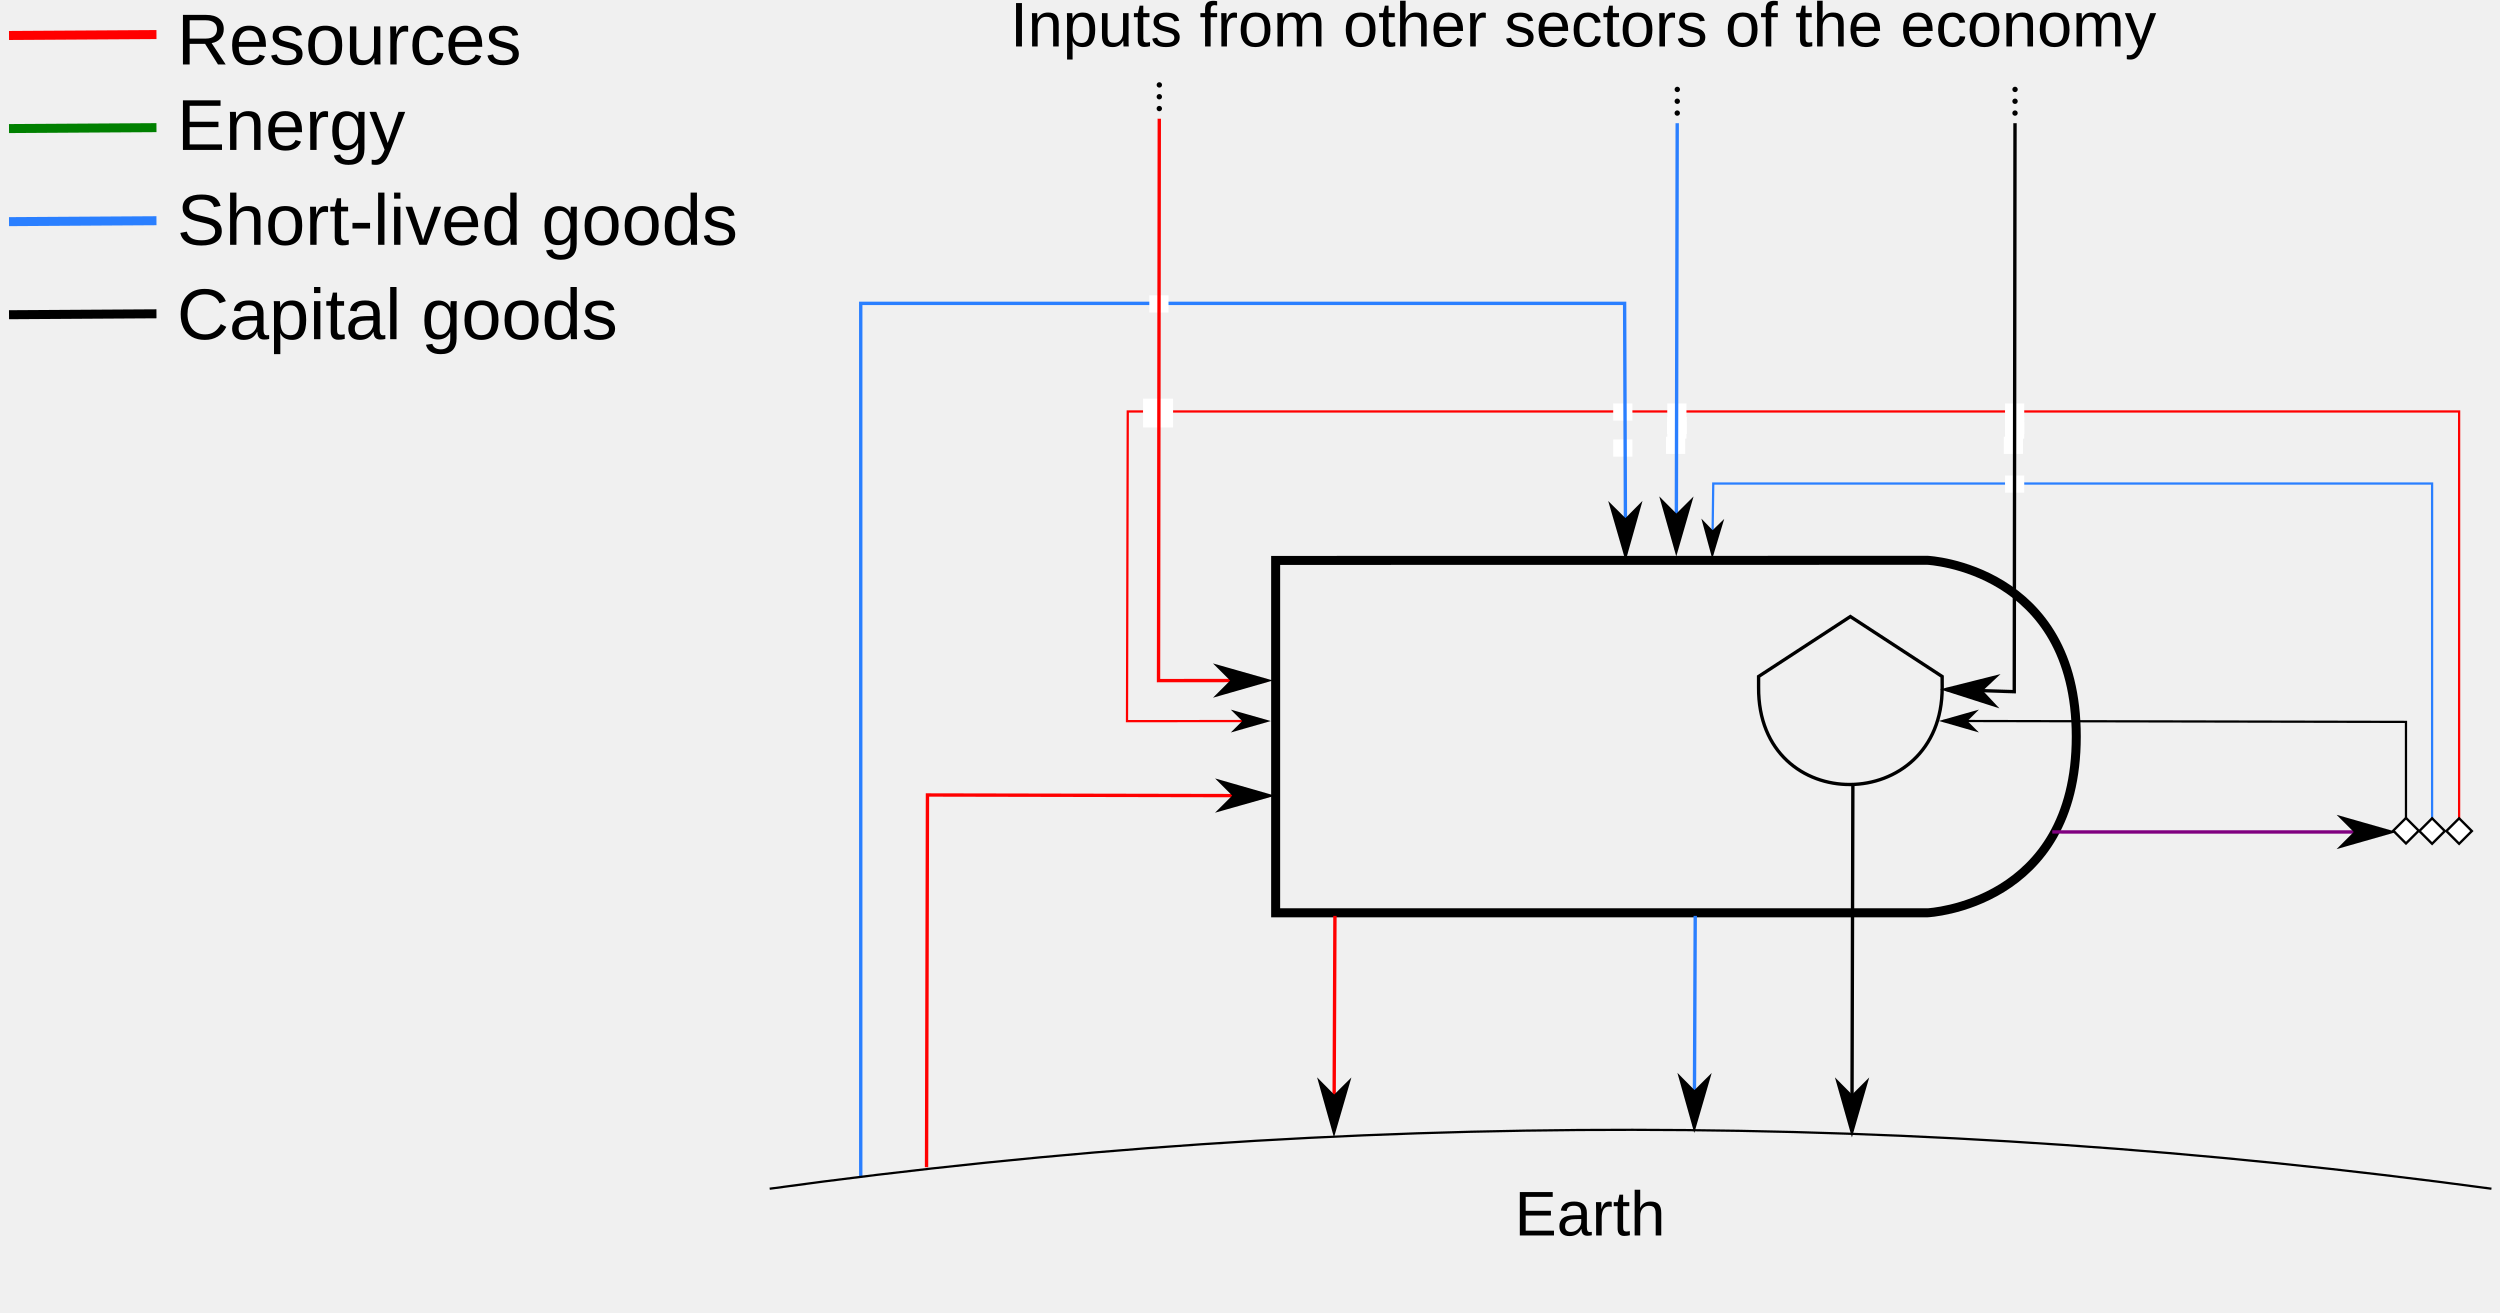
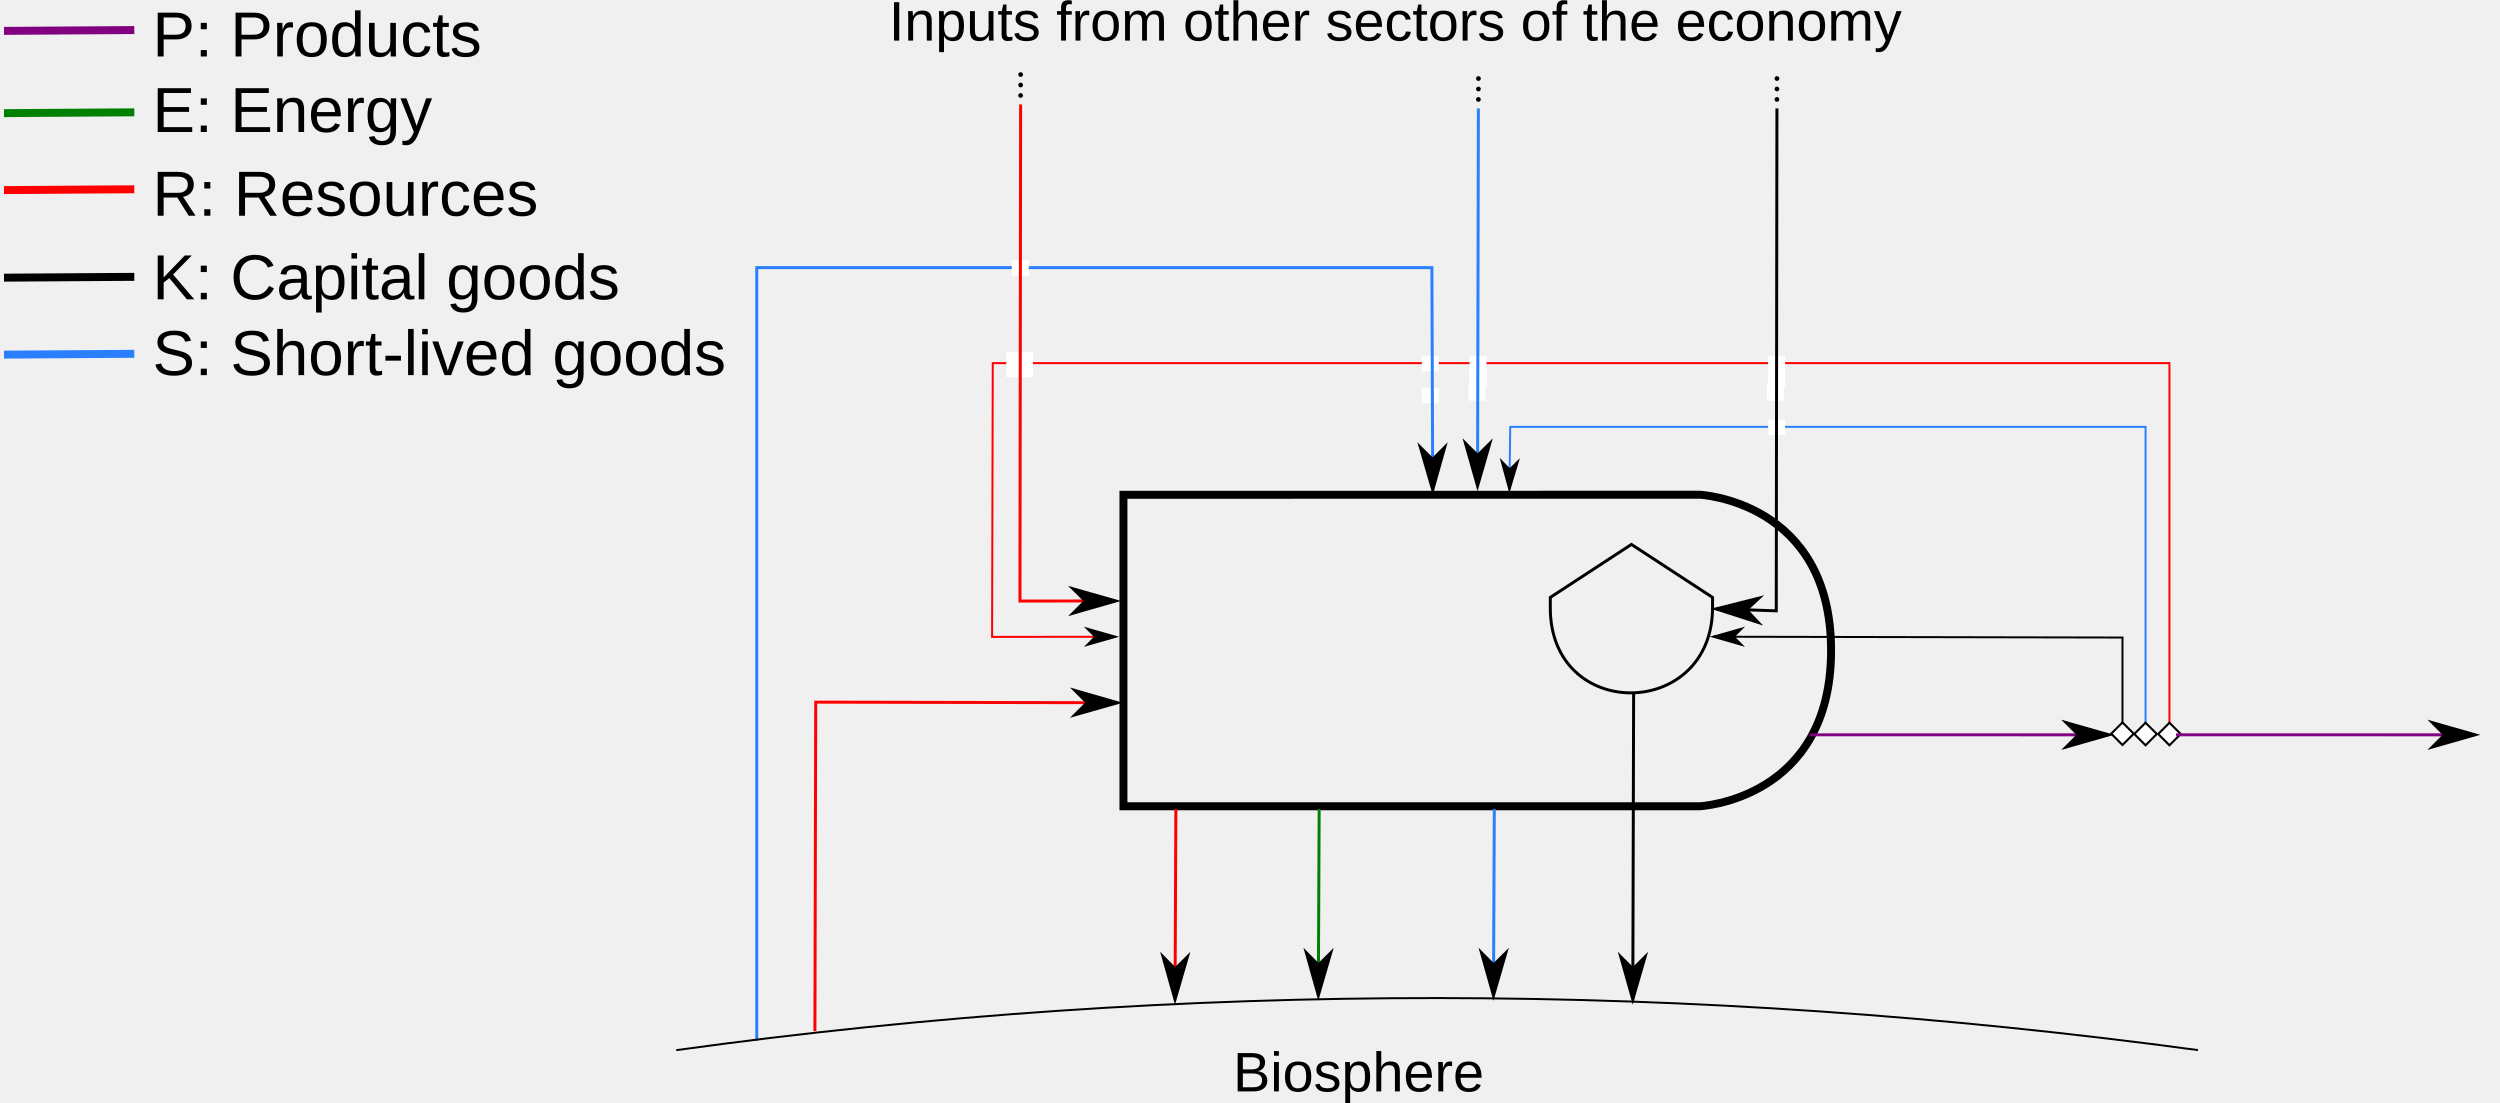
- <svg xmlns="http://www.w3.org/2000/svg" width="1110.177" height="582.942" id="svg2" version="1.1">
+ <svg xmlns="http://www.w3.org/2000/svg" width="1256.111" height="553.949" id="svg2" version="1.1">
  <defs id="defs4">
    <marker orient="auto" refY="0" refX="0" id="Arrow2Mend" style="overflow:visible">
      <path id="path3888" style="font-size:12px;fill-rule:evenodd;stroke-width:0.625;stroke-linejoin:round" d="M 8.719,4.034 -2.207,0.016 8.719,-4.002 c -1.745,2.372 -1.735,5.617 -6e-7,8.035 z" transform="scale(-0.6,-0.6)" />
    </marker>
    <marker orient="auto" refY="0" refX="0" id="EmptyDiamondL" style="overflow:visible">
      <path id="path3968" d="M 0,-7.071 -7.071,0 0,7.071 7.071,0 0,-7.071 z" style="fill:#ffffff;fill-rule:evenodd;stroke:#000000;stroke-width:1pt;marker-start:none" transform="scale(0.8,0.8)" />
    </marker>
    <marker style="overflow:visible" id="InfiniteLineStart" refX="0" refY="0" orient="auto">
      <g id="g4034" transform="translate(-13,0)">
        <circle d="M 3.8,0 C 3.8,0.442 3.442,0.8 3,0.8 2.558,0.8 2.2,0.442 2.2,0 c 0,-0.442 0.358,-0.8 0.8,-0.8 0.442,0 0.8,0.358 0.8,0.8 z" id="circle4036" r="0.8" cy="0" cx="3" />
        <circle d="M 7.3,0 C 7.3,0.442 6.942,0.8 6.5,0.8 6.058,0.8 5.7,0.442 5.7,0 c 0,-0.442 0.358,-0.8 0.8,-0.8 0.442,0 0.8,0.358 0.8,0.8 z" id="circle4038" r="0.8" cy="0" cx="6.5" />
        <circle d="M 10.8,0 C 10.8,0.442 10.442,0.8 10,0.8 9.558,0.8 9.2,0.442 9.2,0 c 0,-0.442 0.358,-0.8 0.8,-0.8 0.442,0 0.8,0.358 0.8,0.8 z" id="circle4040" r="0.8" cy="0" cx="10" />
      </g>
    </marker>
    <marker orient="auto" refY="0" refX="0" id="Arrow1Lend" style="overflow:visible">
      <path id="path3792" d="M 0,0 5,-5 -12.5,0 5,5 0,0 z" style="fill-rule:evenodd;stroke:#000000;stroke-width:1pt;marker-start:none" transform="matrix(-0.8,0,0,-0.8,-10,0)" />
    </marker>
    <marker orient="auto" refY="0" refX="0" id="Arrow1Lstart-0" style="overflow:visible">
      <path id="path4143-5" d="M 0,0 5,-5 -12.5,0 5,5 0,0 z" style="fill-rule:evenodd;stroke:#000000;stroke-width:1pt;marker-start:none" transform="matrix(0.8,0,0,0.8,10,0)" />
    </marker>
    <marker orient="auto" refY="0" refX="0" id="Arrow1Lend-7" style="overflow:visible">
      <path id="path4132-0" d="M 0,0 5,-5 -12.5,0 5,5 0,0 z" style="fill-rule:evenodd;stroke:#000000;stroke-width:1pt;marker-start:none" transform="matrix(-0.8,0,0,-0.8,-10,0)" />
    </marker>
    <marker style="overflow:visible" id="InfiniteLineStart-0" refX="0" refY="0" orient="auto">
      <g id="g4065-5" transform="translate(-13,0)">
        <circle d="M 3.8,0 C 3.8,0.442 3.442,0.8 3,0.8 2.558,0.8 2.2,0.442 2.2,0 c 0,-0.442 0.358,-0.8 0.8,-0.8 0.442,0 0.8,0.358 0.8,0.8 z" id="circle4067-6" r="0.8" cy="0" cx="3" />
        <circle d="M 7.3,0 C 7.3,0.442 6.942,0.8 6.5,0.8 6.058,0.8 5.7,0.442 5.7,0 c 0,-0.442 0.358,-0.8 0.8,-0.8 0.442,0 0.8,0.358 0.8,0.8 z" id="circle4069-78" r="0.8" cy="0" cx="6.5" />
        <circle d="M 10.8,0 C 10.8,0.442 10.442,0.8 10,0.8 9.558,0.8 9.2,0.442 9.2,0 c 0,-0.442 0.358,-0.8 0.8,-0.8 0.442,0 0.8,0.358 0.8,0.8 z" id="circle4071-06" r="0.8" cy="0" cx="10" />
      </g>
    </marker>
    <marker orient="auto" refY="0" refX="0" id="EmptyDiamondL-1" style="overflow:visible">
      <path id="path4169" d="M 0,-7.071 -7.071,0 0,7.071 7.071,0 0,-7.071 z" style="fill:#ffffff;fill-rule:evenodd;stroke:#000000;stroke-width:1pt;marker-start:none" transform="scale(0.8,0.8)" />
    </marker>
    <marker orient="auto" refY="0" refX="0" id="Arrow1Lstart-7" style="overflow:visible">
      <path id="path4143-9" d="M 0,0 5,-5 -12.5,0 5,5 0,0 z" style="fill-rule:evenodd;stroke:#000000;stroke-width:1pt;marker-start:none" transform="matrix(0.8,0,0,0.8,10,0)" />
    </marker>
    <marker orient="auto" refY="0" refX="0" id="Arrow1Lend-0" style="overflow:visible">
      <path id="path4132-2" d="M 0,0 5,-5 -12.5,0 5,5 0,0 z" style="fill-rule:evenodd;stroke:#000000;stroke-width:1pt;marker-start:none" transform="matrix(-0.8,0,0,-0.8,-10,0)" />
    </marker>
    <marker style="overflow:visible" id="InfiniteLineStart-3" refX="0" refY="0" orient="auto">
      <g id="g4065-9" transform="translate(-13,0)">
        <circle d="M 3.8,0 C 3.8,0.442 3.442,0.8 3,0.8 2.558,0.8 2.2,0.442 2.2,0 c 0,-0.442 0.358,-0.8 0.8,-0.8 0.442,0 0.8,0.358 0.8,0.8 z" id="circle4067-9" r="0.8" cy="0" cx="3" />
        <circle d="M 7.3,0 C 7.3,0.442 6.942,0.8 6.5,0.8 6.058,0.8 5.7,0.442 5.7,0 c 0,-0.442 0.358,-0.8 0.8,-0.8 0.442,0 0.8,0.358 0.8,0.8 z" id="circle4069-7" r="0.8" cy="0" cx="6.5" />
        <circle d="M 10.8,0 C 10.8,0.442 10.442,0.8 10,0.8 9.558,0.8 9.2,0.442 9.2,0 c 0,-0.442 0.358,-0.8 0.8,-0.8 0.442,0 0.8,0.358 0.8,0.8 z" id="circle4071-0" r="0.8" cy="0" cx="10" />
      </g>
    </marker>
    <marker orient="auto" refY="0" refX="0" id="InfiniteLineStart-7" style="overflow:visible">
      <g transform="translate(-13,0)" id="g4065">
        <circle cx="3" cy="0" r="0.8" id="circle4067" d="M 3.8,0 C 3.8,0.442 3.442,0.8 3,0.8 2.558,0.8 2.2,0.442 2.2,0 c 0,-0.442 0.358,-0.8 0.8,-0.8 0.442,0 0.8,0.358 0.8,0.8 z" />
        <circle cx="6.5" cy="0" r="0.8" id="circle4069" d="M 7.3,0 C 7.3,0.442 6.942,0.8 6.5,0.8 6.058,0.8 5.7,0.442 5.7,0 c 0,-0.442 0.358,-0.8 0.8,-0.8 0.442,0 0.8,0.358 0.8,0.8 z" />
        <circle cx="10" cy="0" r="0.8" id="circle4071" d="M 10.8,0 C 10.8,0.442 10.442,0.8 10,0.8 9.558,0.8 9.2,0.442 9.2,0 c 0,-0.442 0.358,-0.8 0.8,-0.8 0.442,0 0.8,0.358 0.8,0.8 z" />
      </g>
    </marker>
    <marker style="overflow:visible" id="Arrow1Lend-2" refX="0" refY="0" orient="auto">
      <path transform="matrix(-0.8,0,0,-0.8,-10,0)" style="fill-rule:evenodd;stroke:#000000;stroke-width:1pt;marker-start:none" d="M 0,0 5,-5 -12.5,0 5,5 0,0 z" id="path4132" />
    </marker>
    <marker style="overflow:visible" id="Arrow1Lstart" refX="0" refY="0" orient="auto">
      <path transform="matrix(0.8,0,0,0.8,10,0)" style="fill-rule:evenodd;stroke:#000000;stroke-width:1pt;marker-start:none" d="M 0,0 5,-5 -12.5,0 5,5 0,0 z" id="path4143" />
    </marker>
  </defs>
-   <g id="layer1" transform="translate(835.1399,-154.6341)">
+   <g id="layer1" transform="translate(833.1399,-154.8821)">
    <text xml:space="preserve" style="font-size:32px;font-style:normal;font-variant:normal;font-weight:bold;font-stretch:expanded;text-align:start;line-height:125%;letter-spacing:0px;word-spacing:0px;text-anchor:start;fill:#000000;fill-opacity:1;stroke:none;font-family:Engravers MT;-inkscape-font-specification:Engravers MT Bold Expanded" x="292.258" y="107.663" id="text6668" transform="translate(-121.7803,643.7631)">
      <tspan id="tspan6670" x="292.258" y="107.663" />
    </text>
-     <path id="path4734" d="m -831.14,170.394 65.479,-0.414" style="fill:none;stroke:#ff0000;stroke-width:4;stroke-linecap:butt;stroke-linejoin:miter;stroke-opacity:1;marker-start:none;marker-end:none" />
+     <path id="path4734" d="m -831.14,250.394 65.479,-0.414" style="fill:none;stroke:#ff0000;stroke-width:4;stroke-linecap:butt;stroke-linejoin:miter;stroke-opacity:1;marker-start:none;marker-end:none" />
    <path style="fill:none;stroke:#000000;stroke-width:4;stroke-linecap:butt;stroke-linejoin:miter;stroke-opacity:1;marker-start:none;marker-end:none" d="m -831.14,294.394 65.479,-0.414" id="path4736" />
    <path style="fill:none;stroke:#008000;stroke-width:4;stroke-linecap:butt;stroke-linejoin:miter;stroke-opacity:1;marker-start:none;marker-end:none" d="m -831.14,211.728 65.479,-0.414" id="path4738" />
-     <path id="path4740" d="m -831.14,253.061 65.479,-0.414" style="fill:none;stroke:#2a7fff;stroke-width:4;stroke-linecap:butt;stroke-linejoin:miter;stroke-opacity:1;marker-start:none;marker-end:none" />
-     <text xml:space="preserve" style="font-size:32px;font-style:normal;font-variant:normal;font-weight:normal;font-stretch:normal;text-align:start;line-height:125%;letter-spacing:0px;word-spacing:0px;text-anchor:start;fill:#000000;fill-opacity:1;stroke:none;font-family:Arial;-inkscape-font-specification:Arial" x="-756.526" y="183.267" id="text5894">
-       <tspan id="tspan5896" x="-756.526" y="183.267">Resources</tspan>
+     <path id="path4740" d="m -831.14,333.061 65.479,-0.414" style="fill:none;stroke:#2a7fff;stroke-width:4;stroke-linecap:butt;stroke-linejoin:miter;stroke-opacity:1;marker-start:none;marker-end:none" />
+     <text xml:space="preserve" style="font-size:32px;font-style:normal;font-variant:normal;font-weight:normal;font-stretch:normal;text-align:start;line-height:125%;letter-spacing:0px;word-spacing:0px;text-anchor:start;fill:#000000;fill-opacity:1;stroke:none;font-family:Arial;-inkscape-font-specification:Arial" x="-756.526" y="263.267" id="text5894">
+       <tspan id="tspan5896" x="-756.526" y="263.267">R: Resources</tspan>
    </text>
    <text id="text5898" y="221.202" x="-756.526" style="font-size:32px;font-style:normal;font-variant:normal;font-weight:normal;font-stretch:normal;text-align:start;line-height:125%;letter-spacing:0px;word-spacing:0px;text-anchor:start;fill:#000000;fill-opacity:1;stroke:none;font-family:Arial;-inkscape-font-specification:Arial" xml:space="preserve">
-       <tspan y="221.202" x="-756.526" id="tspan5900">Energy</tspan>
+       <tspan y="221.202" x="-756.526" id="tspan5900">E: Energy</tspan>
    </text>
-     <text xml:space="preserve" style="font-size:32px;font-style:normal;font-variant:normal;font-weight:normal;font-stretch:normal;text-align:start;line-height:125%;letter-spacing:0px;word-spacing:0px;text-anchor:start;fill:#000000;fill-opacity:1;stroke:none;font-family:Arial;-inkscape-font-specification:Arial" x="-756.526" y="263.357" id="text5902">
-       <tspan id="tspan5904" x="-756.526" y="263.357">Short-lived goods</tspan>
+     <text xml:space="preserve" style="font-size:32px;font-style:normal;font-variant:normal;font-weight:normal;font-stretch:normal;text-align:start;line-height:125%;letter-spacing:0px;word-spacing:0px;text-anchor:start;fill:#000000;fill-opacity:1;stroke:none;font-family:Arial;-inkscape-font-specification:Arial" x="-756.526" y="343.357" id="text5902">
+       <tspan id="tspan5904" x="-756.526" y="343.357">S: Short-lived goods</tspan>
    </text>
    <text id="text5906" y="305.267" x="-756.526" style="font-size:32px;font-style:normal;font-variant:normal;font-weight:normal;font-stretch:normal;text-align:start;line-height:125%;letter-spacing:0px;word-spacing:0px;text-anchor:start;fill:#000000;fill-opacity:1;stroke:none;font-family:Arial;-inkscape-font-specification:Arial" xml:space="preserve">
-       <tspan y="305.267" x="-756.526" id="tspan5908">Capital goods</tspan>
+       <tspan y="305.267" x="-756.526" id="tspan5908">K: Capital goods</tspan>
    </text>
    <path id="path6782" d="m -268.666,403.498 0,156.485 289.541,0 c 0,0 66,-3.206 66,-78.265 0,-75.059 -66,-78.265 -66,-78.265 z" style="fill:none;stroke:#000000;stroke-width:4;stroke-linecap:butt;stroke-linejoin:miter;stroke-opacity:1" />
    <path style="fill:none;stroke:#000000;stroke-width:1.5;stroke-linecap:butt;stroke-linejoin:miter;stroke-opacity:1" d="m 27.306,455.046 -40.754,-26.62 -40.754,26.62 0,4.778 c -0.431,58.107 81.709,57.06 81.531,0 z" id="path6784" />
    <path id="path6786" d="m -423.691,672.966 0.409,-165.304 151.459,0.31" style="fill:none;stroke:#ff0000;stroke-width:1.5;stroke-linecap:butt;stroke-linejoin:miter;stroke-opacity:1;marker-start:none;marker-end:url(#Arrow1Lend)" />
    <path id="path6796" d="m -242.335,561.347 -0.414,95.479" style="fill:none;stroke:#ff0000;stroke-width:1.5;stroke-linecap:butt;stroke-linejoin:miter;stroke-opacity:1;marker-start:none;marker-end:url(#Arrow1Lend)" />
    <path style="fill:none;stroke:#000000;stroke-width:1.5;stroke-linecap:butt;stroke-linejoin:miter;stroke-opacity:1;marker-start:none;marker-end:url(#Arrow1Lend)" d="m -12.335,503.347 -0.414,153.479" id="path6806" />
+     <path style="fill:none;stroke:#008000;stroke-width:1.5;stroke-linecap:butt;stroke-linejoin:miter;stroke-opacity:1;marker-start:none;marker-end:url(#Arrow1Lend)" d="m -170.335,561.347 -0.414,93.479" id="path6816" />
    <path style="fill:none;stroke:#2a7fff;stroke-width:1px;stroke-linecap:butt;stroke-linejoin:miter;stroke-opacity:1;marker-start:url(#EmptyDiamondL);marker-end:url(#Arrow1Lend)" d="m 244.88,523.677 0.005,-154.33 -319.219,0 -0.414,31.479" id="path6820" />
    <path style="fill:none;stroke:#000000;stroke-width:1px;stroke-linecap:butt;stroke-linejoin:miter;stroke-opacity:1;marker-start:url(#EmptyDiamondL);marker-end:url(#Arrow1Lend)" d="m 233.286,523.531 0,-48.325 -205.479,-0.414" id="path6822" />
    <path id="path6824" d="m 76.221,524.076 150,0.009" style="fill:none;stroke:#800080;stroke-width:1.5;stroke-linecap:butt;stroke-linejoin:miter;stroke-opacity:1;marker-end:url(#Arrow1Lend)" />
    <rect y="365.793" x="55.239" height="7.626" width="8.523" id="rect6828" style="fill:#ffffff;fill-opacity:1;stroke:none" />
    <rect style="fill:#ffffff;fill-opacity:1;stroke:none" id="rect6830" width="8.523" height="7.626" x="54.683" y="348.572" />
    <rect style="fill:#ffffff;fill-opacity:1;stroke:none" id="rect6832" width="8.523" height="7.626" x="55.239" y="339.793" />
    <rect y="341.793" x="55.239" height="7.626" width="8.523" id="rect6834" style="fill:#ffffff;fill-opacity:1;stroke:none" />
    <rect y="339.793" x="-94.761" height="7.626" width="8.523" id="rect6836" style="fill:#ffffff;fill-opacity:1;stroke:none" />
    <rect style="fill:#ffffff;fill-opacity:1;stroke:none" id="rect6838" width="8.523" height="7.626" x="-94.761" y="341.793" />
    <path id="path6848" d="m -82.335,561.347 -0.414,93.479" style="fill:none;stroke:#2a7fff;stroke-width:1.5;stroke-linecap:butt;stroke-linejoin:miter;stroke-opacity:1;marker-start:none;marker-end:url(#Arrow1Lend)" />
    <path style="fill:none;stroke:#ff0000;stroke-width:1px;stroke-linecap:butt;stroke-linejoin:miter;stroke-opacity:1;marker-start:url(#EmptyDiamondL);marker-end:url(#Arrow1Lend)" d="m 256.88,523.677 0.005,-186.33 -591.219,0 -0.338,137.528 61.924,-0.049" id="path6850" />
    <rect style="fill:#ffffff;fill-opacity:1;stroke:none" id="rect6852" width="13.338" height="12.782" x="-327.548" y="331.666" />
    <rect y="333.793" x="55.239" height="7.626" width="8.523" id="rect6854" style="fill:#ffffff;fill-opacity:1;stroke:none" />
    <rect y="348.572" x="-95.317" height="7.626" width="8.523" id="rect6860" style="fill:#ffffff;fill-opacity:1;stroke:none" />
    <rect y="339.793" x="-94.761" height="7.626" width="8.523" id="rect6862" style="fill:#ffffff;fill-opacity:1;stroke:none" />
    <rect style="fill:#ffffff;fill-opacity:1;stroke:none" id="rect6866" width="8.523" height="7.626" x="-94.761" y="333.793" />
    <path style="fill:none;stroke:#2a7fff;stroke-width:1.5;stroke-linecap:butt;stroke-linejoin:miter;stroke-opacity:1;marker-start:url(#InfiniteLineStart-7);marker-end:url(#Arrow1Lend)" d="m -90.334,209.347 -0.414,189.479" id="path9595" />
    <path id="path9819" d="M 59.666,209.347 59.333,461.79 29.252,460.826" style="fill:none;stroke:#000000;stroke-width:1.5;stroke-linecap:butt;stroke-linejoin:miter;stroke-opacity:1;marker-start:url(#InfiniteLineStart-7);marker-end:url(#Arrow1Lend)" />
    <rect y="333.793" x="-118.761" height="7.626" width="8.523" id="rect4711" style="fill:#ffffff;fill-opacity:1;stroke:none" />
    <rect style="fill:#ffffff;fill-opacity:1;stroke:none" id="rect4713" width="8.523" height="7.626" x="-118.761" y="349.793" />
    <path id="path4703" d="m -452.907,677.677 -0.005,-388.33 339.219,0 0.414,111.479" style="fill:none;stroke:#2a7fff;stroke-width:1.5;stroke-linecap:butt;stroke-linejoin:miter;stroke-opacity:1;marker-start:none;marker-end:url(#Arrow1Lend)" />
    <rect y="285.793" x="-324.761" height="7.626" width="8.523" id="rect4717" style="fill:#ffffff;fill-opacity:1;stroke:none" />
    <path style="fill:none;stroke:#ff0000;stroke-width:1.5;stroke-linecap:butt;stroke-linejoin:miter;stroke-opacity:1;marker-start:url(#InfiniteLineStart-7);marker-end:url(#Arrow1Lend)" d="m -320.334,207.347 -0.338,249.528 47.924,-0.049" id="path9583" />
-     <text id="text4961" y="703.267" x="-162.526" style="font-size:28px;font-style:normal;font-variant:normal;font-weight:normal;font-stretch:normal;text-align:start;line-height:125%;letter-spacing:0px;word-spacing:0px;text-anchor:start;fill:#000000;fill-opacity:1;stroke:none;font-family:Arial;-inkscape-font-specification:Arial" xml:space="preserve">
-       <tspan y="703.267" x="-162.526" id="tspan4963">Earth</tspan>
+     <text id="text4961" y="703.267" x="-131.094" style="font-size:28px;font-style:normal;font-variant:normal;font-weight:normal;font-stretch:normal;text-align:start;line-height:125%;letter-spacing:0px;word-spacing:0px;text-anchor:start;fill:#000000;fill-opacity:1;stroke:none;font-family:Arial;-inkscape-font-specification:Arial" xml:space="preserve">
+       <tspan y="703.267" x="-131.094" id="tspan4963" style="text-align:center;text-anchor:middle">Biosphere</tspan>
    </text>
    <text id="text4965" y="175.267" x="-386.526" style="font-size:28px;font-style:normal;font-variant:normal;font-weight:normal;font-stretch:normal;text-align:start;line-height:125%;letter-spacing:0px;word-spacing:0px;text-anchor:start;fill:#000000;fill-opacity:1;stroke:none;font-family:Arial;-inkscape-font-specification:Arial" xml:space="preserve">
      <tspan y="175.267" x="-386.526" id="tspan4967">Inputs from other sectors of the economy</tspan>
    </text>
    <path style="fill:none;stroke:#000000;stroke-width:1px;stroke-linecap:butt;stroke-linejoin:miter;stroke-opacity:1" d="m 341.788,527.876 c 256.212,-35.344 510.705,-34.403 764.592,0" id="path3079" transform="translate(-835.1399,154.6341)" />
+     <path style="fill:none;stroke:#800080;stroke-width:1.5;stroke-linecap:butt;stroke-linejoin:miter;stroke-opacity:1;marker-end:url(#Arrow1Lend)" d="m 260.221,524.076 150,0.009" id="path3075" />
+     <path style="fill:none;stroke:#800080;stroke-width:4;stroke-linecap:butt;stroke-linejoin:miter;stroke-opacity:1;marker-start:none;marker-end:none" d="m -831.14,170.394 65.479,-0.414" id="path3134" />
+     <text id="text3136" y="183.267" x="-756.526" style="font-size:32px;font-style:normal;font-variant:normal;font-weight:normal;font-stretch:normal;text-align:start;line-height:125%;letter-spacing:0px;word-spacing:0px;text-anchor:start;fill:#000000;fill-opacity:1;stroke:none;font-family:Arial;-inkscape-font-specification:Arial" xml:space="preserve">
+       <tspan y="183.267" x="-756.526" id="tspan3138">P: Products</tspan>
+     </text>
  </g>
</svg>
